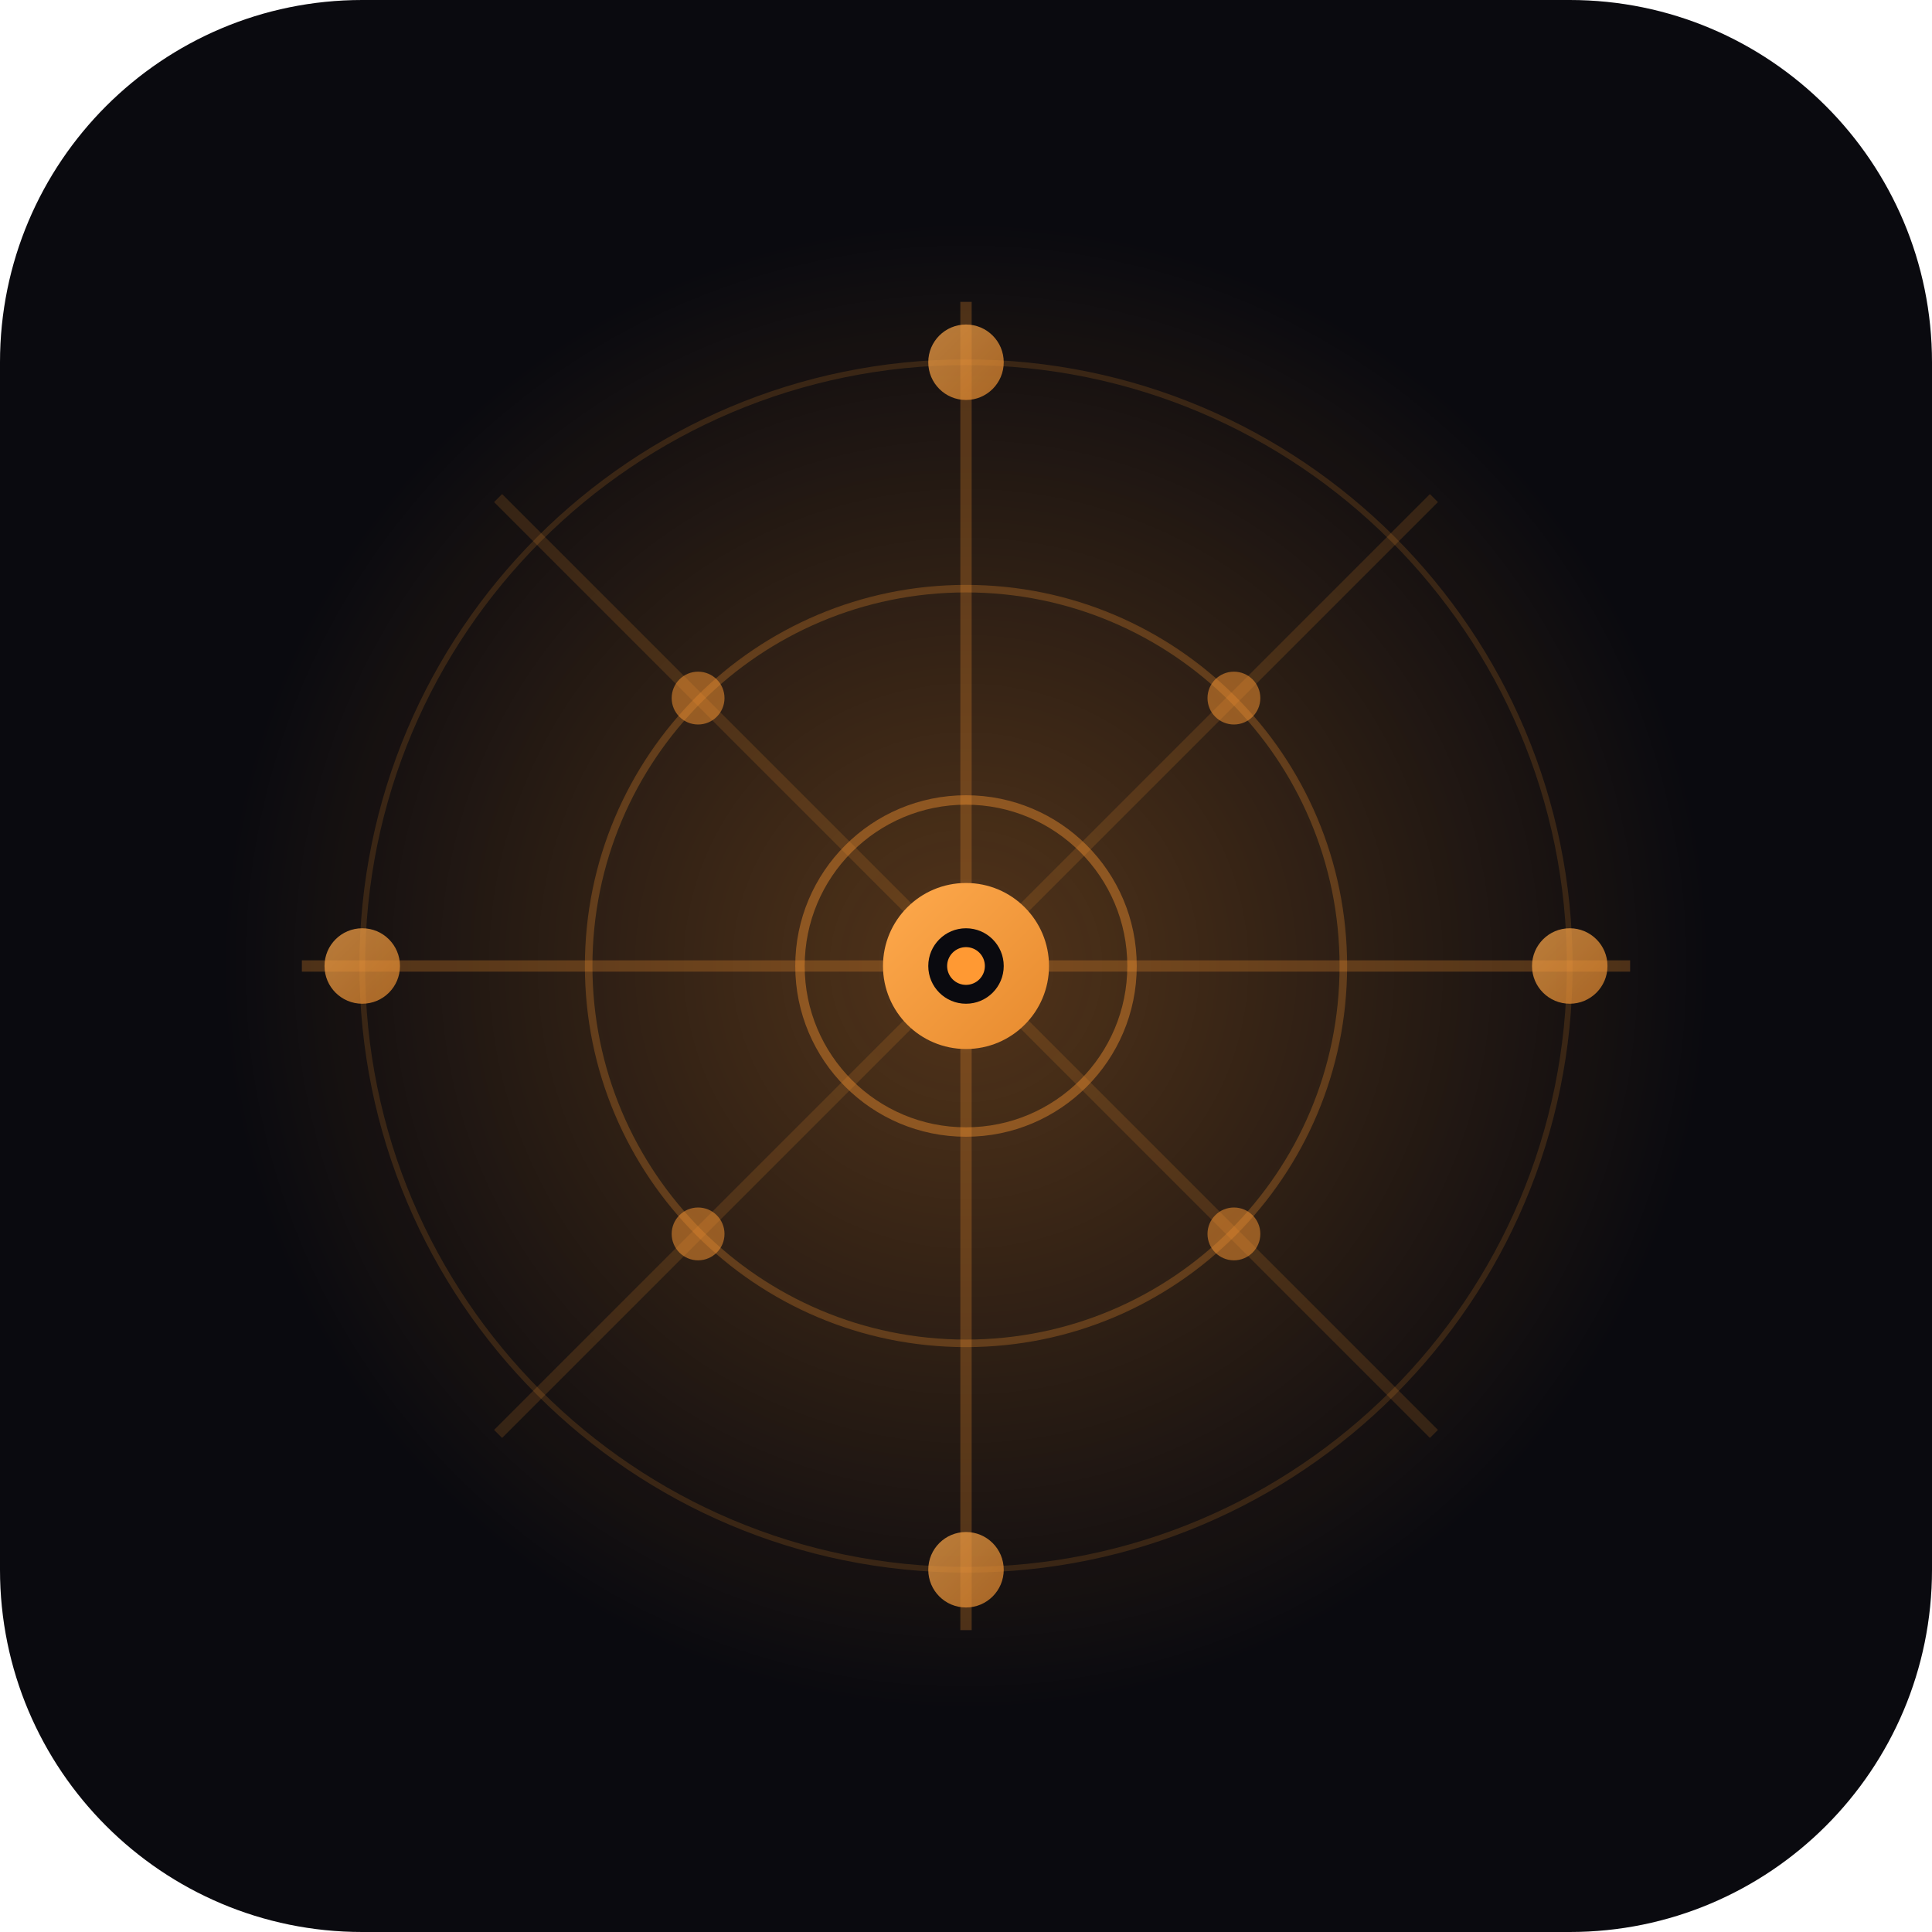
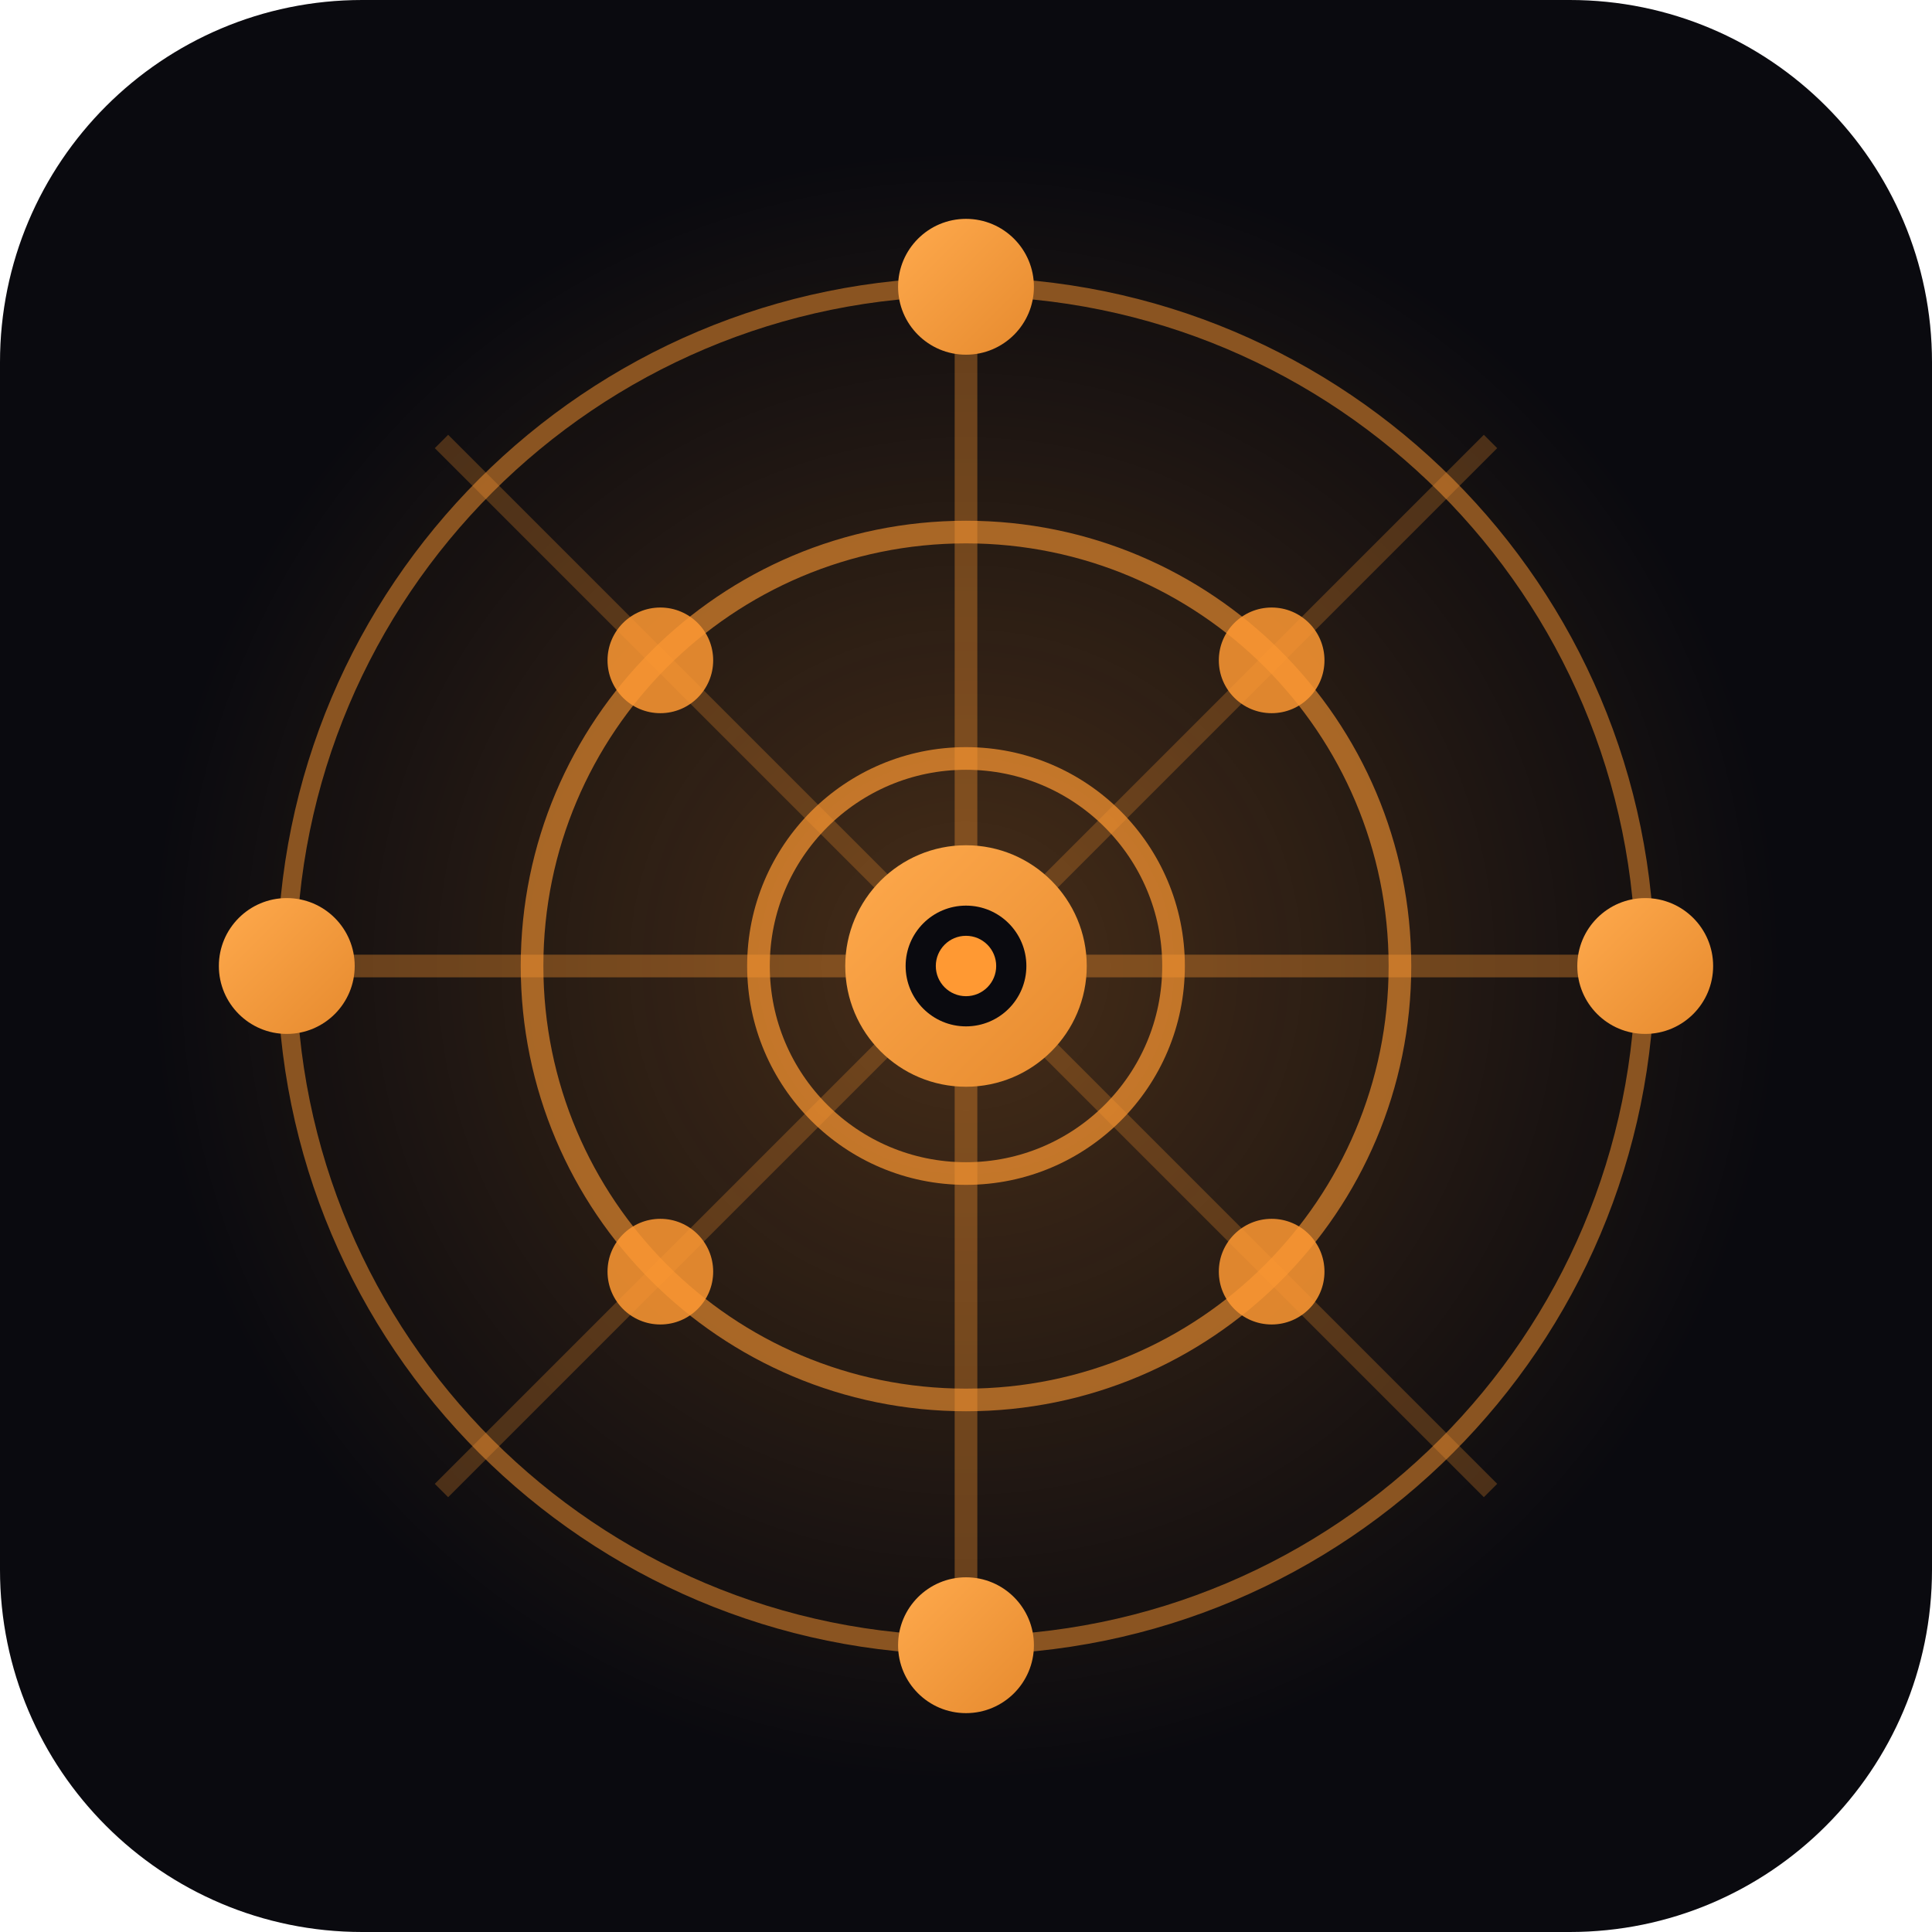
<svg xmlns="http://www.w3.org/2000/svg" viewBox="0 0 512 512">
  <defs>
-     <radialGradient id="glow" cx="50%" cy="50%" r="50%">
-       <stop offset="0%" stop-color="#FF9933" stop-opacity="0.3" />
-       <stop offset="100%" stop-color="#FF9933" stop-opacity="0" />
-     </radialGradient>
    <linearGradient id="saffron" x1="0%" y1="0%" x2="100%" y2="100%">
      <stop offset="0%" stop-color="#FFAA4D" />
      <stop offset="100%" stop-color="#E68A2E" />
    </linearGradient>
+     <radialGradient id="glow" cx="50%" cy="50%" r="50%">
+       <stop offset="0%" stop-color="#FF9933" stop-opacity="0.25" />
+       <stop offset="100%" stop-color="#FF9933" stop-opacity="0" />
+     </radialGradient>
  </defs>
  <rect width="512" height="512" rx="96" fill="#0a0a0f" />
-   <circle cx="256" cy="256" r="200" fill="url(#glow)" />
-   <line x1="256" y1="256" x2="256" y2="80" stroke="#FF9933" stroke-width="3" stroke-opacity="0.25" />
-   <line x1="256" y1="256" x2="256" y2="432" stroke="#FF9933" stroke-width="3" stroke-opacity="0.25" />
-   <line x1="256" y1="256" x2="80" y2="256" stroke="#FF9933" stroke-width="3" stroke-opacity="0.25" />
-   <line x1="256" y1="256" x2="432" y2="256" stroke="#FF9933" stroke-width="3" stroke-opacity="0.25" />
-   <line x1="256" y1="256" x2="132" y2="132" stroke="#FF9933" stroke-width="3" stroke-opacity="0.15" />
-   <line x1="256" y1="256" x2="380" y2="132" stroke="#FF9933" stroke-width="3" stroke-opacity="0.15" />
-   <line x1="256" y1="256" x2="132" y2="380" stroke="#FF9933" stroke-width="3" stroke-opacity="0.15" />
-   <line x1="256" y1="256" x2="380" y2="380" stroke="#FF9933" stroke-width="3" stroke-opacity="0.15" />
-   <circle cx="256" cy="256" r="160" fill="none" stroke="#FF9933" stroke-width="1.5" stroke-opacity="0.15" />
-   <circle cx="256" cy="256" r="100" fill="none" stroke="#FF9933" stroke-width="2" stroke-opacity="0.25" />
-   <circle cx="256" cy="96" r="10" fill="url(#saffron)" opacity="0.7" />
-   <circle cx="256" cy="416" r="10" fill="url(#saffron)" opacity="0.7" />
-   <circle cx="96" cy="256" r="10" fill="url(#saffron)" opacity="0.7" />
-   <circle cx="416" cy="256" r="10" fill="url(#saffron)" opacity="0.7" />
-   <circle cx="185" cy="185" r="7" fill="#FF9933" opacity="0.5" />
-   <circle cx="327" cy="185" r="7" fill="#FF9933" opacity="0.5" />
-   <circle cx="185" cy="327" r="7" fill="#FF9933" opacity="0.5" />
-   <circle cx="327" cy="327" r="7" fill="#FF9933" opacity="0.5" />
-   <circle cx="256" cy="256" r="44" fill="none" stroke="#FF9933" stroke-width="2.5" stroke-opacity="0.4" />
-   <circle cx="256" cy="256" r="22" fill="url(#saffron)" />
-   <circle cx="256" cy="256" r="10" fill="#0a0a0f" />
-   <circle cx="256" cy="256" r="5" fill="#FF9933" />
+   <circle cx="256" cy="256" r="220" fill="url(#glow)" />
+   <line x1="256" y1="256" x2="256" y2="60" stroke="#FF9933" stroke-width="6" stroke-opacity="0.35" />
+   <line x1="256" y1="256" x2="256" y2="452" stroke="#FF9933" stroke-width="6" stroke-opacity="0.35" />
+   <line x1="256" y1="256" x2="60" y2="256" stroke="#FF9933" stroke-width="6" stroke-opacity="0.35" />
+   <line x1="256" y1="256" x2="452" y2="256" stroke="#FF9933" stroke-width="6" stroke-opacity="0.35" />
+   <line x1="256" y1="256" x2="117" y2="117" stroke="#FF9933" stroke-width="5" stroke-opacity="0.25" />
+   <line x1="256" y1="256" x2="395" y2="117" stroke="#FF9933" stroke-width="5" stroke-opacity="0.25" />
+   <line x1="256" y1="256" x2="117" y2="395" stroke="#FF9933" stroke-width="5" stroke-opacity="0.25" />
+   <line x1="256" y1="256" x2="395" y2="395" stroke="#FF9933" stroke-width="5" stroke-opacity="0.25" />
+   <circle cx="256" cy="256" r="180" fill="none" stroke="#FF9933" stroke-width="5" stroke-opacity="0.5" />
+   <circle cx="256" cy="256" r="115" fill="none" stroke="#FF9933" stroke-width="6" stroke-opacity="0.6" />
+   <circle cx="256" cy="256" r="55" fill="none" stroke="#FF9933" stroke-width="6" stroke-opacity="0.7" />
+   <circle cx="256" cy="76" r="18" fill="url(#saffron)" />
+   <circle cx="256" cy="436" r="18" fill="url(#saffron)" />
+   <circle cx="76" cy="256" r="18" fill="url(#saffron)" />
+   <circle cx="436" cy="256" r="18" fill="url(#saffron)" />
+   <circle cx="175" cy="175" r="14" fill="#FF9933" opacity="0.85" />
+   <circle cx="337" cy="175" r="14" fill="#FF9933" opacity="0.85" />
+   <circle cx="175" cy="337" r="14" fill="#FF9933" opacity="0.85" />
+   <circle cx="337" cy="337" r="14" fill="#FF9933" opacity="0.85" />
+   <circle cx="256" cy="256" r="32" fill="url(#saffron)" />
+   <circle cx="256" cy="256" r="16" fill="#0a0a0f" />
+   <circle cx="256" cy="256" r="8" fill="#FF9933" />
</svg>
